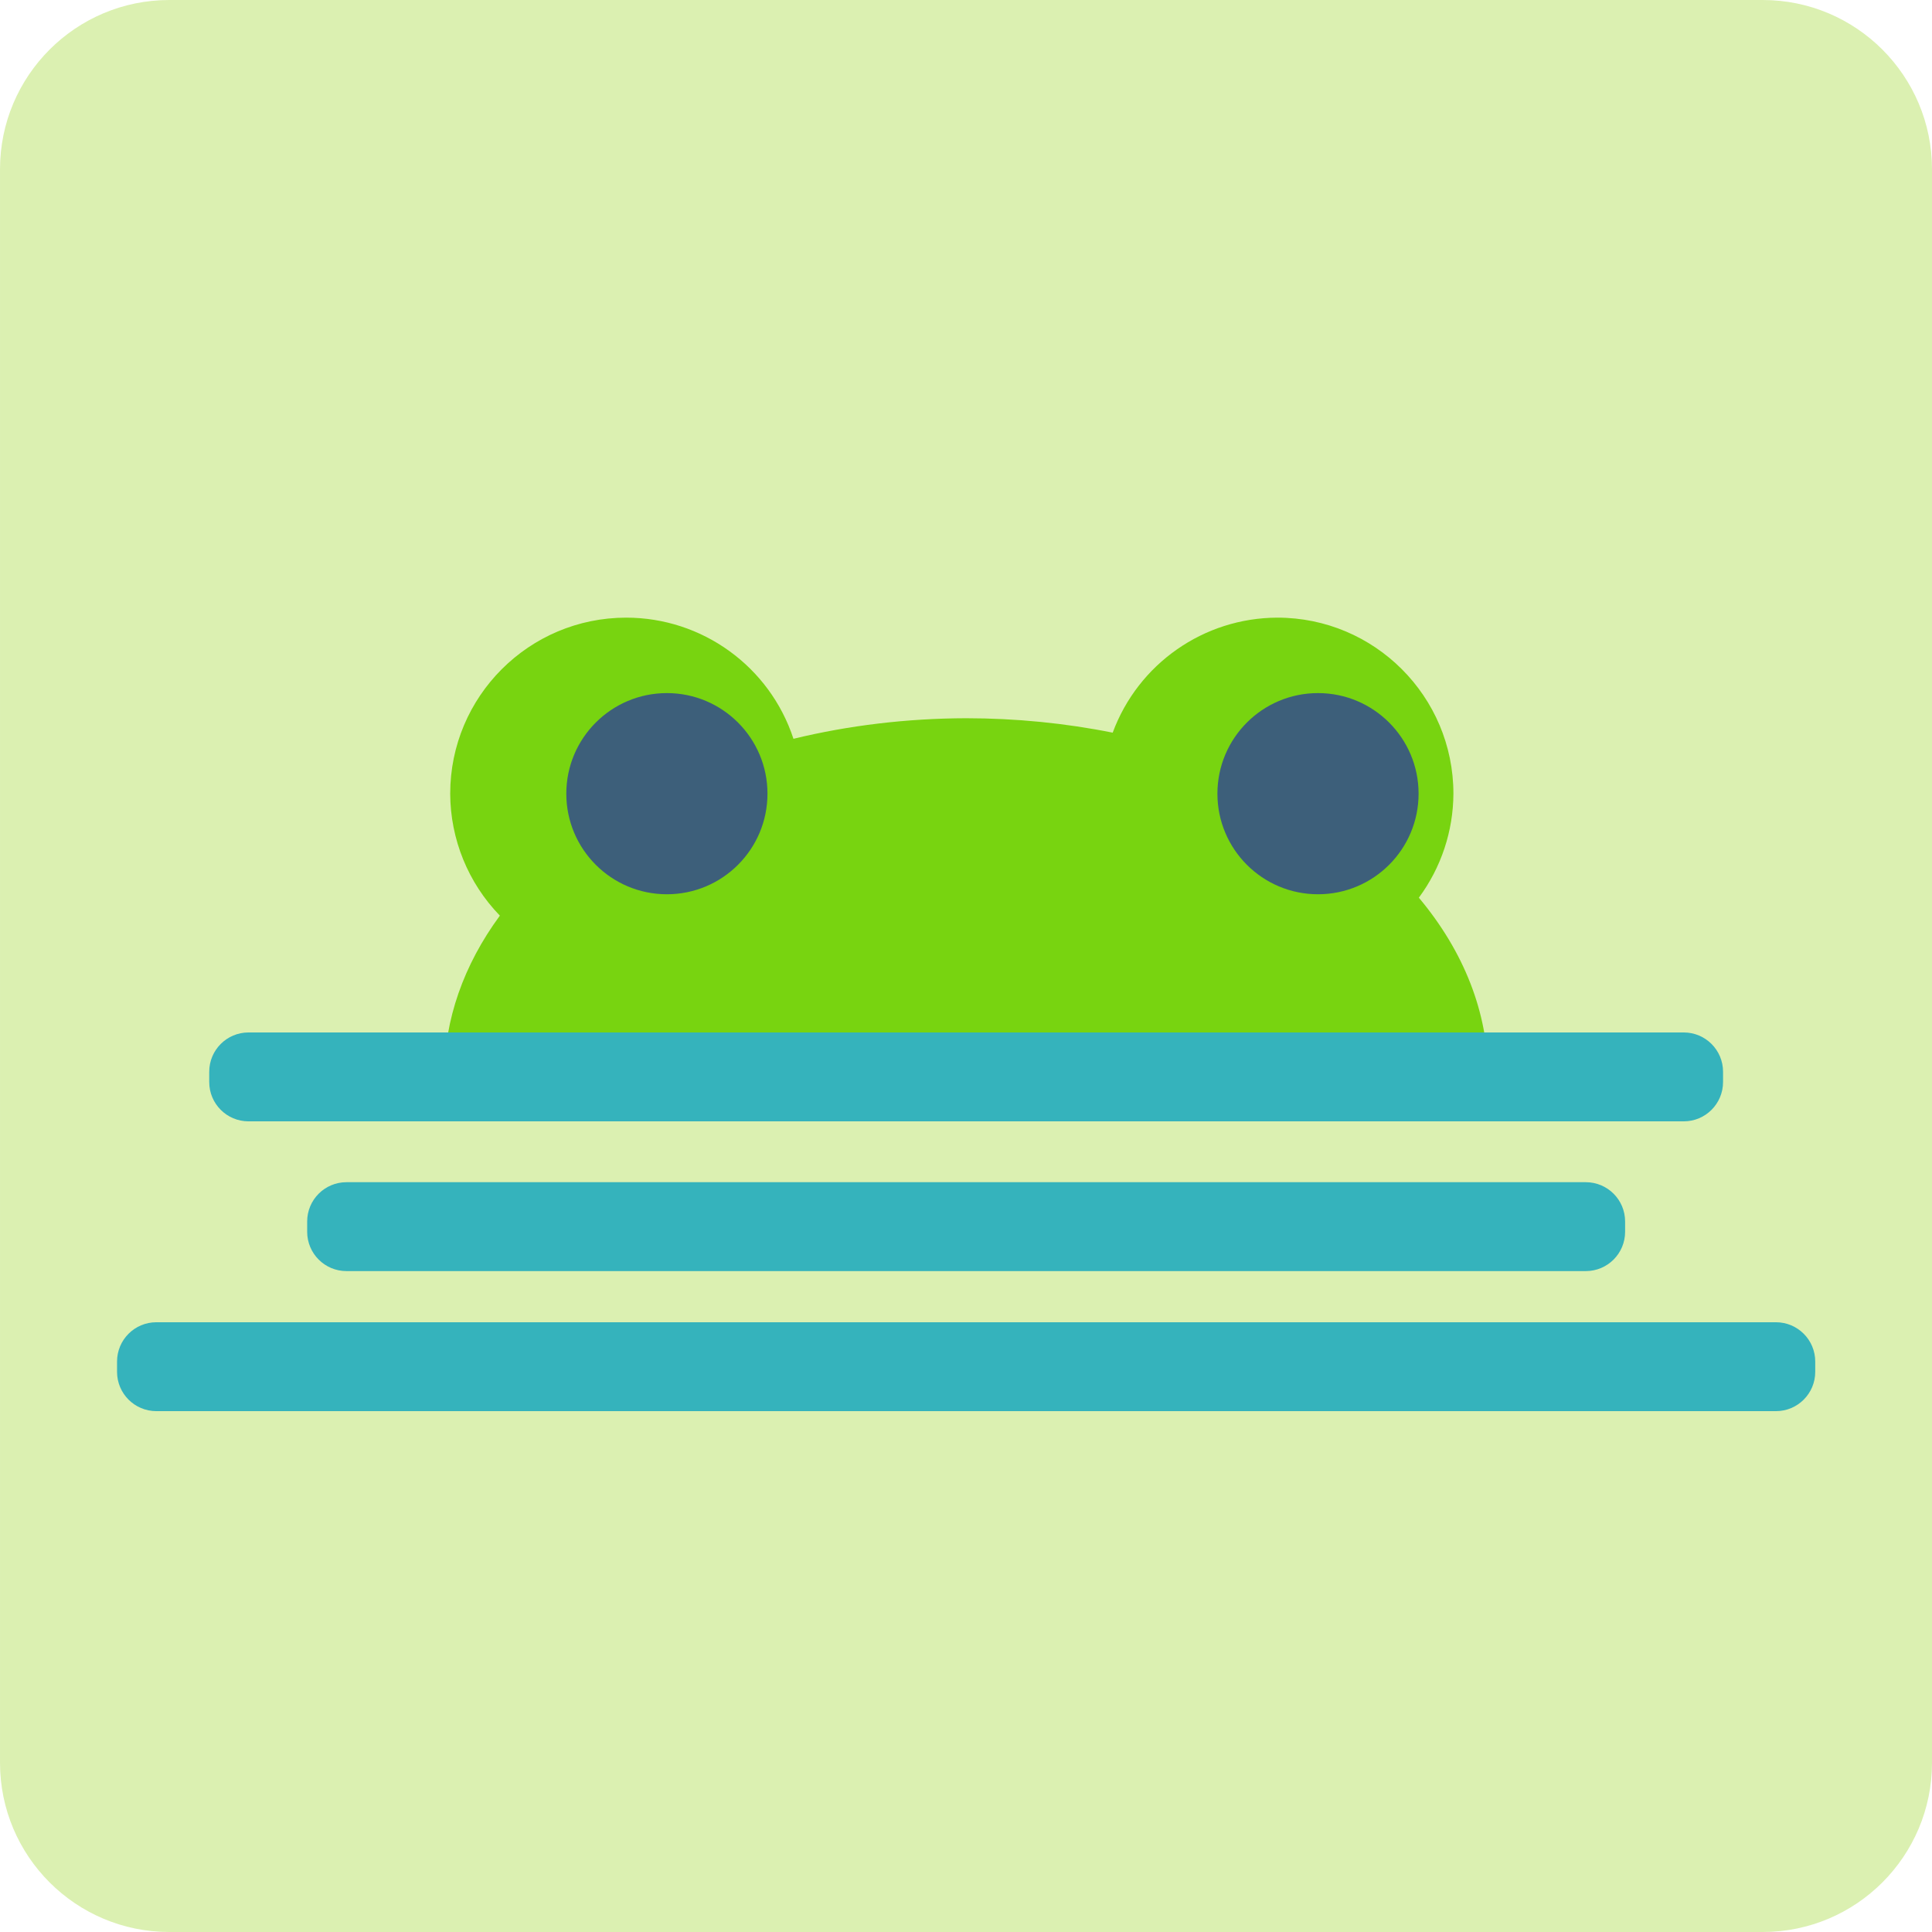
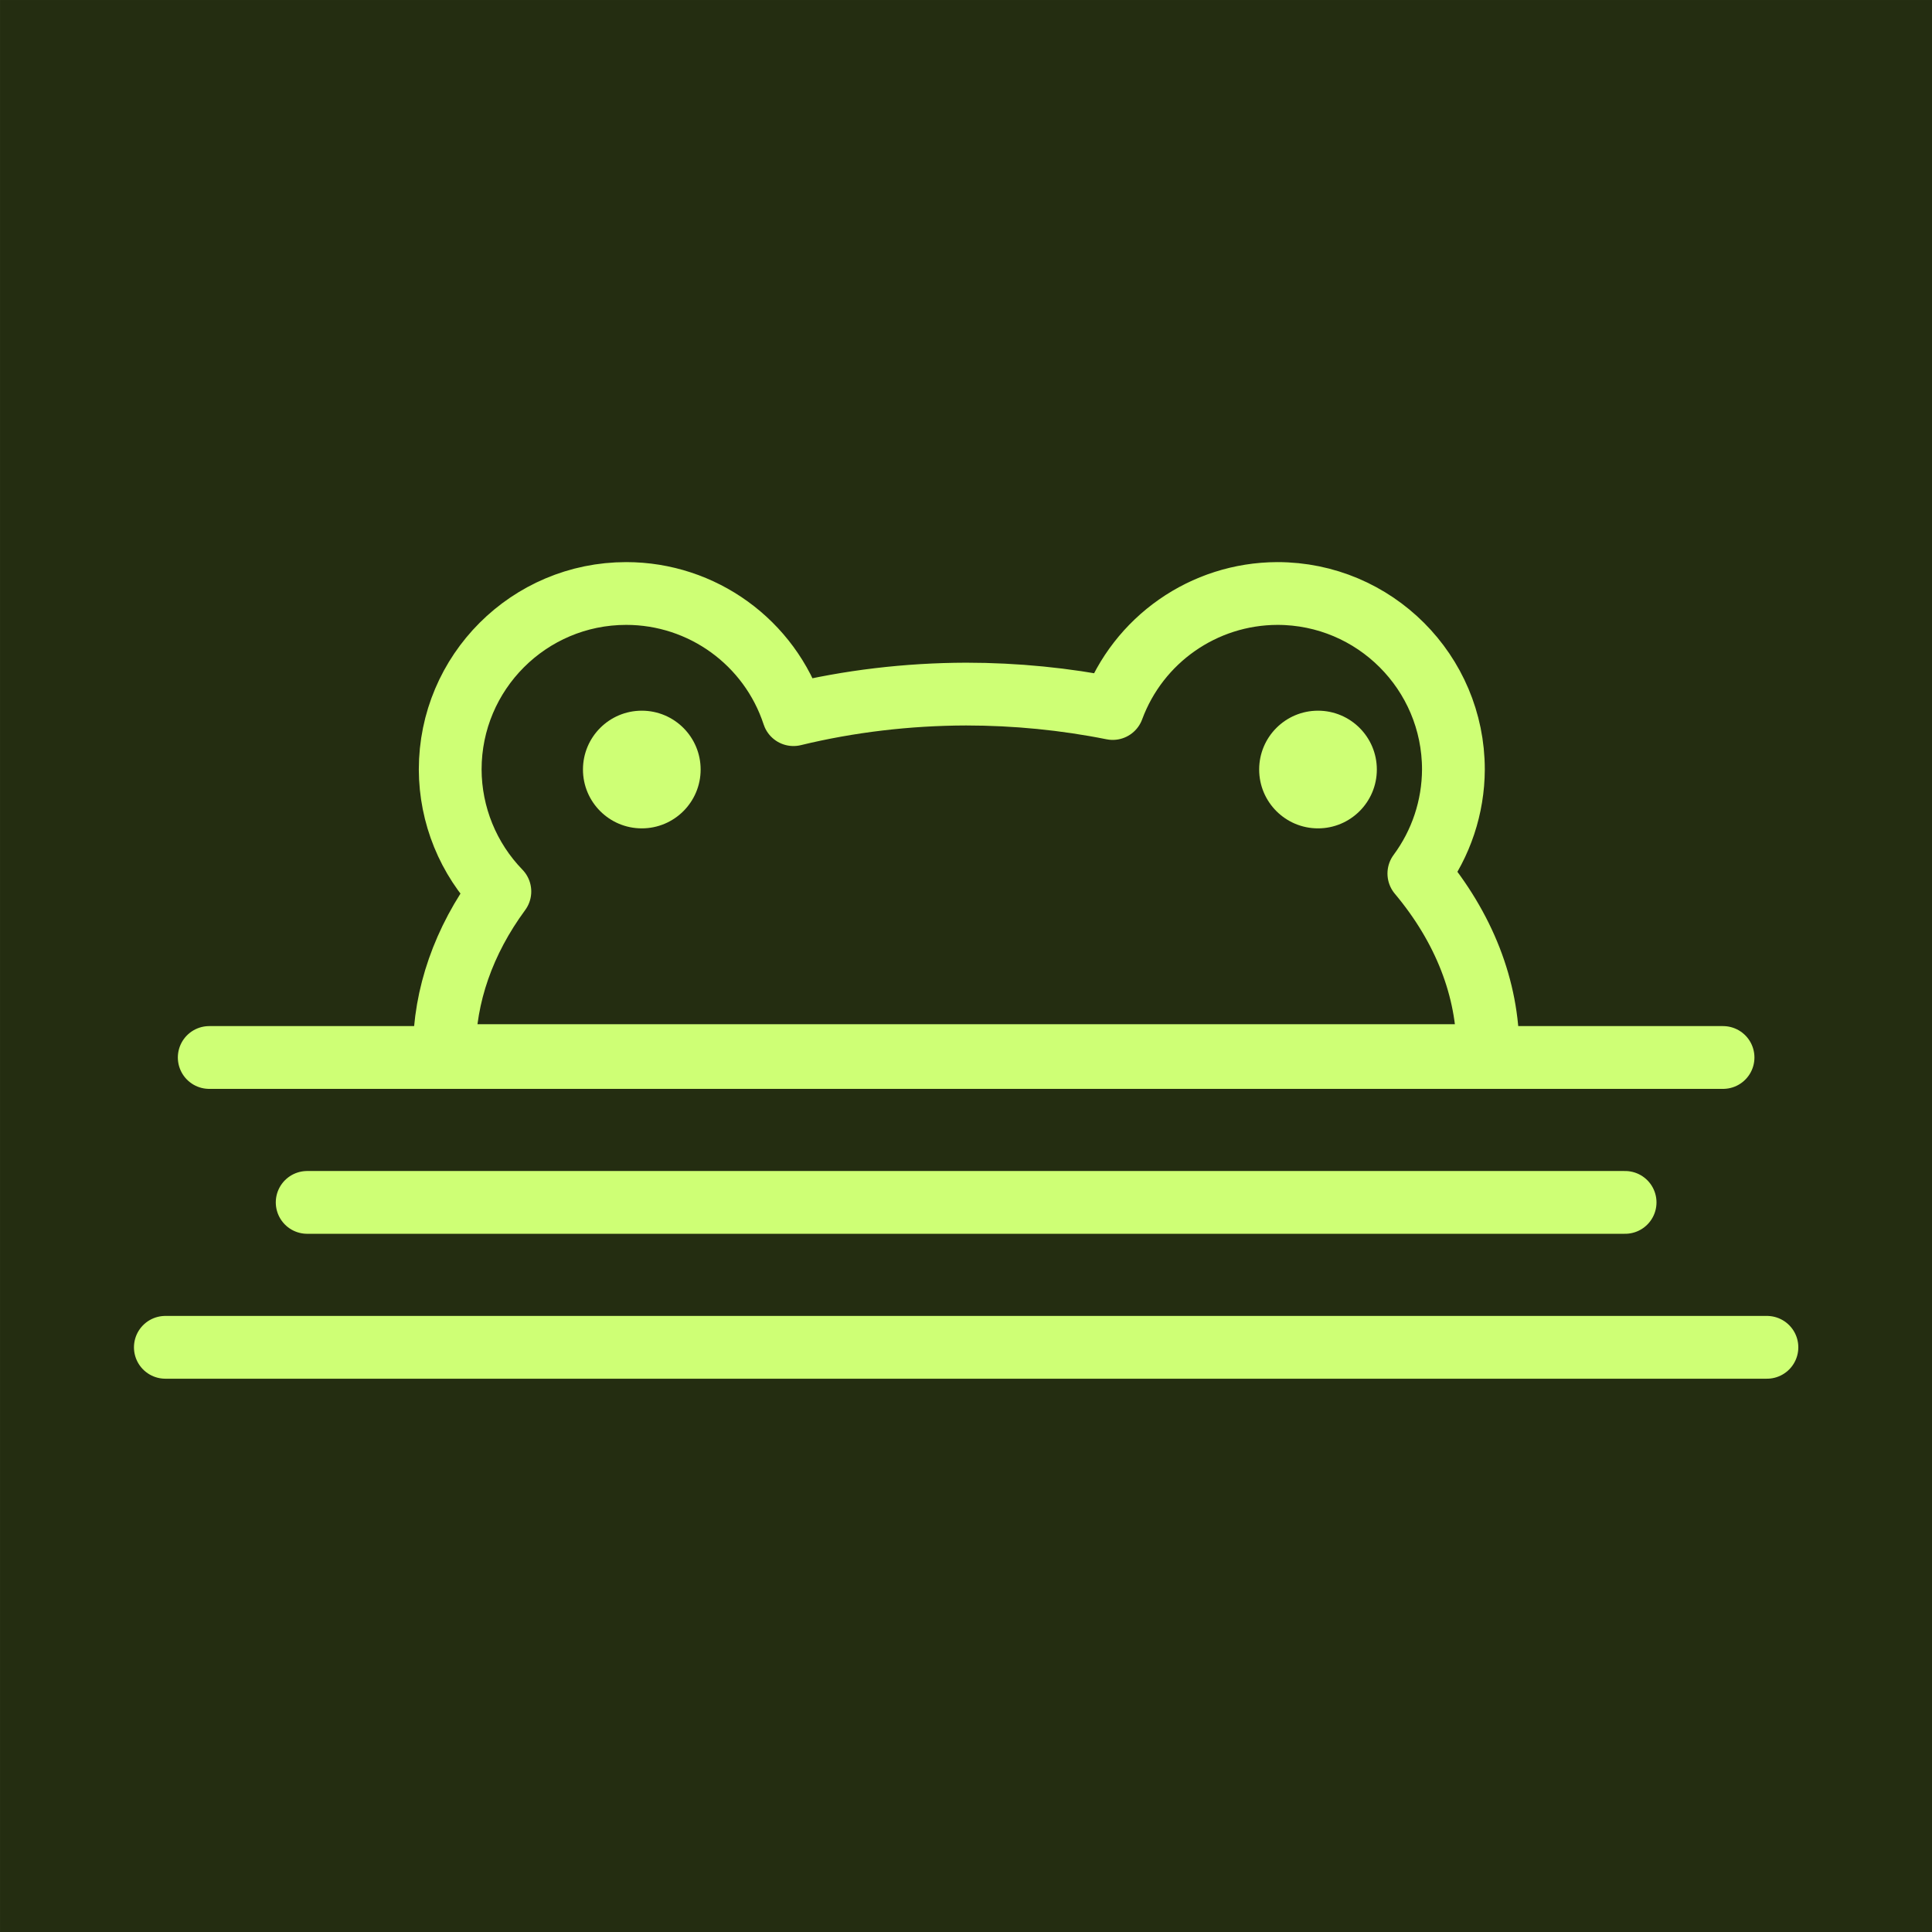
- <svg xmlns="http://www.w3.org/2000/svg" width="800" height="800">
-   <g transform="matrix(16.66667 0 0 16.66667 -8333.333 -4666.667)">
-     <rect width="48" height="48" x="500" y="280" ry="4.207" style="fill:#dbf0b1;fill-opacity:1;stroke:none;stroke-width:.297;stroke-linecap:round;stroke-linejoin:round;stroke-opacity:1" />
-     <g transform="matrix(.8417 0 0 .8417 82.498 48.77)">
-       <path d="M514.507 292.949a5.196 5.196 0 0 0-5.196 5.196 5.196 5.196 0 0 0 1.466 3.6 15.403 10.531 0 0 0-1.64 4.705 15.403 10.531 0 0 0 .014.14h30.779a15.403 10.531 0 0 0 .013-.14 15.403 10.531 0 0 0-2.04-5.235 5.196 5.196 0 0 0 1.02-3.07 5.196 5.196 0 0 0-5.197-5.196 5.196 5.196 0 0 0-4.86 3.395 15.403 10.531 0 0 0-4.326-.426 15.403 10.531 0 0 0-5.097.607 5.196 5.196 0 0 0-4.936-3.576z" style="fill:#78d410;fill-opacity:1;stroke-width:.564;stroke-linecap:round;stroke-linejoin:round" />
-       <circle cx="534.926" cy="298.145" r="2.969" style="fill:#3d5f7a;stroke-width:.39;stroke-linecap:round;stroke-linejoin:round" />
-       <rect width="44.684" height="2.624" x="502.198" y="305.193" ry="1.16" style="fill:#35b3bc;fill-opacity:1;stroke-width:.769;stroke-linecap:round;stroke-linejoin:round" />
-       <circle cx="515.707" cy="298.145" r="2.969" style="fill:#3d5f7a;stroke-width:.39;stroke-linecap:round;stroke-linejoin:round" />
-       <rect width="38.902" height="2.624" x="505.089" y="309.613" ry="1.16" style="fill:#35b3bc;fill-opacity:1;stroke-width:.718;stroke-linecap:round;stroke-linejoin:round" />
-       <rect width="50.126" height="2.624" x="499.477" y="313.747" ry="1.16" style="fill:#35b3bc;fill-opacity:1;stroke-width:.815;stroke-linecap:round;stroke-linejoin:round" />
-     </g>
-   </g>
+ <svg xmlns="http://www.w3.org/2000/svg" width="800" height="800" version="1.1" id="svg5">
+   <defs id="defs5" />
+   <rect width="799.996" height="799.996" x="0.004" y="0.003" ry="0" style="fill:#242d11;fill-opacity:1;stroke:none;stroke-width:29.143;stroke-linecap:round;stroke-linejoin:round;stroke-dasharray:none;stroke-opacity:1" id="rect1" />
+   <path d="m 259.311,245.754 a 72.891,72.891 0 0 0 -72.891,72.891 72.891,72.891 0 0 0 20.566,50.502 216.078,147.732 0 0 0 -23.006,66.003 216.078,147.732 0 0 0 0.196,1.964 h 431.778 a 216.078,147.732 0 0 0 0.182,-1.964 216.078,147.732 0 0 0 -28.618,-73.438 72.891,72.891 0 0 0 14.309,-43.067 72.891,72.891 0 0 0 -72.905,-72.891 72.891,72.891 0 0 0 -68.178,47.626 216.078,147.732 0 0 0 -60.687,-5.976 216.078,147.732 0 0 0 -71.502,8.515 72.891,72.891 0 0 0 -69.244,-50.165 z" style="fill:none;fill-opacity:1;stroke:#ceff75;stroke-width:25.994;stroke-linecap:round;stroke-linejoin:round;stroke-dasharray:none;stroke-opacity:1" id="path1" />
+   <circle cx="545.756" cy="318.645" r="24.364" style="fill:#ceff75;fill-opacity:1;stroke-width:3.201;stroke-linecap:round;stroke-linejoin:round" id="circle1" />
+   <path style="fill:none;fill-opacity:1;stroke:#ceff75;stroke-width:25.994;stroke-linecap:round;stroke-linejoin:round;stroke-dasharray:none;stroke-opacity:1" d="M 86.636,437.882 H 713.478" id="path5" />
+   <path style="fill:none;fill-opacity:1;stroke:#ceff75;stroke-width:25.994;stroke-linecap:round;stroke-linejoin:round;stroke-dasharray:none;stroke-opacity:1" d="M 672.922,497.888 H 127.192" id="path6" />
+   <path style="fill:none;fill-opacity:1;stroke:#ceff75;stroke-width:25.994;stroke-linecap:round;stroke-linejoin:round;stroke-dasharray:none;stroke-opacity:1" d="M 68.465,557.895 H 731.649" id="path7" />
+   <circle cx="265.756" cy="318.645" r="24.364" style="fill:#ceff75;fill-opacity:1;stroke-width:3.201;stroke-linecap:round;stroke-linejoin:round" id="circle7" />
</svg>
